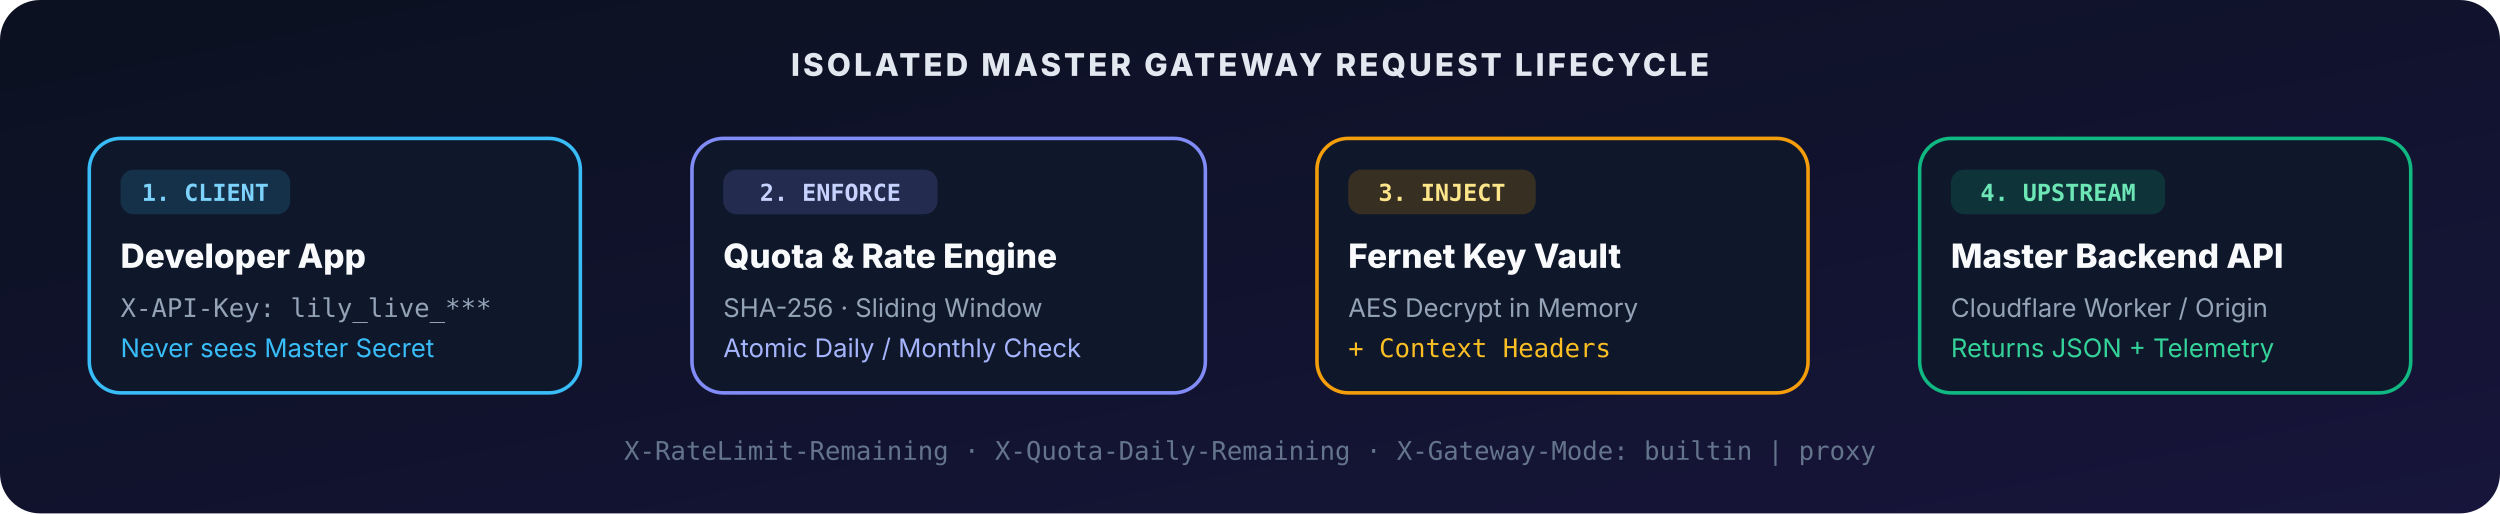
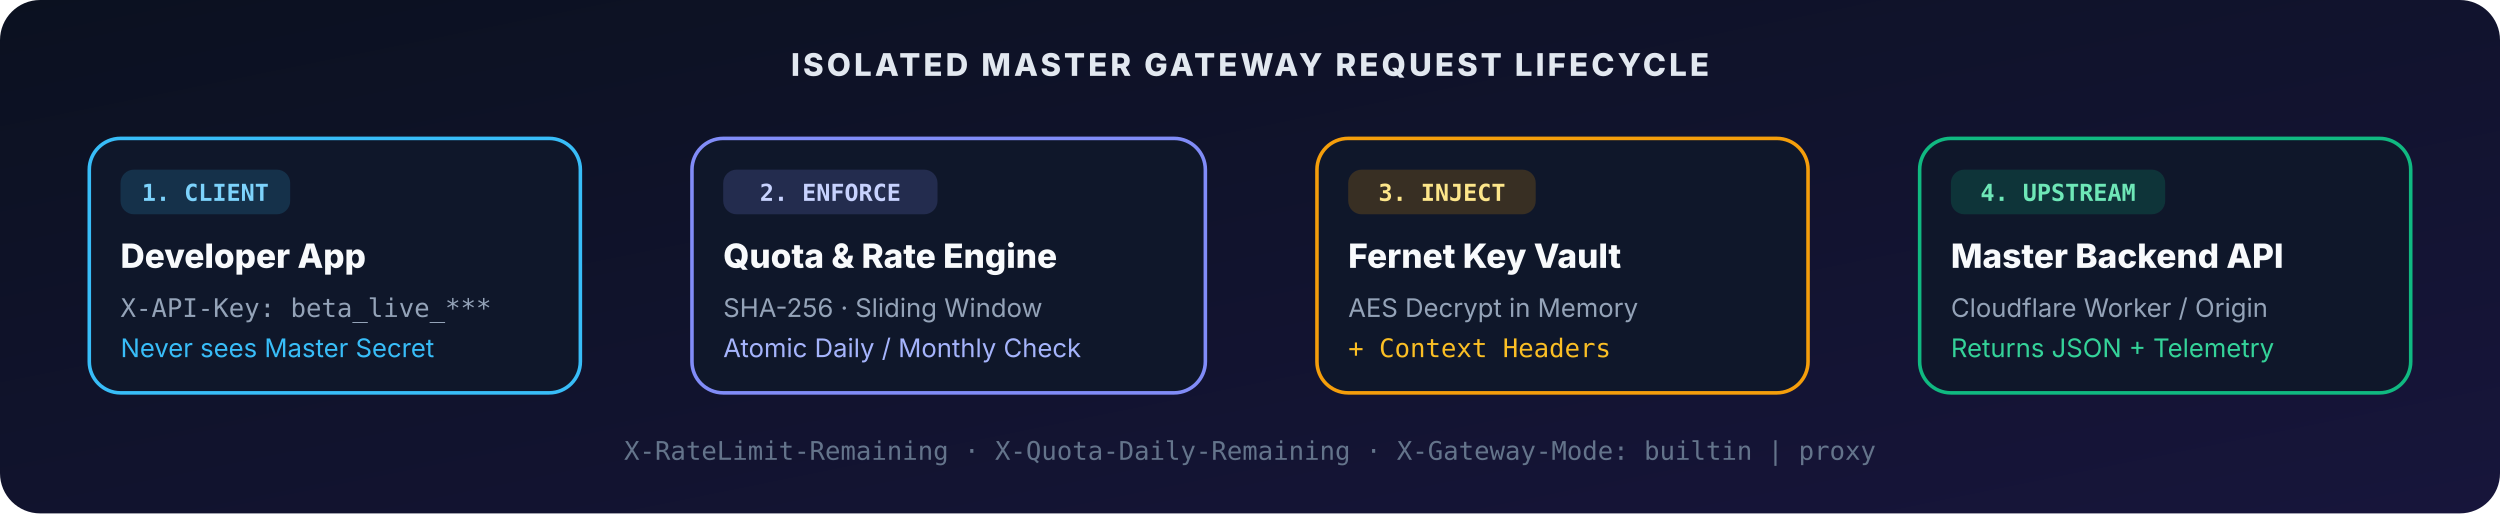
- <svg xmlns="http://www.w3.org/2000/svg" viewBox="0 0 1120 230" width="1120" height="230" role="img" aria-label="Lily API Hub Security and Gateway Pipeline">
+ <svg xmlns="http://www.w3.org/2000/svg" viewBox="0 0 1120 230" width="1120" height="230" role="img" aria-label="Beta API Hub Security and Gateway Pipeline">
  <defs>
    <linearGradient id="pipeBg" x1="0%" y1="0%" x2="100%" y2="100%">
      <stop offset="0%" stop-color="#0b1120" />
      <stop offset="100%" stop-color="#17153b" />
    </linearGradient>
    <linearGradient id="lineFlow" x1="0%" y1="0%" x2="100%" y2="0%">
      <stop offset="0%" stop-color="#38bdf8" />
      <stop offset="35%" stop-color="#818cf8" />
      <stop offset="70%" stop-color="#f59e0b" />
      <stop offset="100%" stop-color="#10b981" />
    </linearGradient>
    <clipPath id="archClip">
      <rect x="0" y="0" width="1120" height="230" rx="18" />
    </clipPath>
  </defs>
  <g clip-path="url(#archClip)">
    <rect width="1120" height="230" fill="url(#pipeBg)" />
    <text x="560" y="34" text-anchor="middle" fill="#e2e8f0" font-family="Inter, Segoe UI, sans-serif" font-size="14" font-weight="800" letter-spacing="1.4">
      ISOLATED MASTER GATEWAY REQUEST LIFECYCLE
    </text>
    <line x1="150" y1="118" x2="970" y2="118" stroke="url(#lineFlow)" stroke-width="3" stroke-dasharray="8 8" opacity="0.6">
      <animate attributeName="stroke-dashoffset" from="32" to="0" dur="1.4s" repeatCount="indefinite" />
    </line>
    <circle r="6" fill="#38bdf8">
      <animateMotion path="M 150 118 L 970 118" dur="3.4s" repeatCount="indefinite" />
    </circle>
    <circle r="5" fill="#e879f9">
      <animateMotion path="M 150 118 L 970 118" begin="1.7s" dur="3.4s" repeatCount="indefinite" />
    </circle>
    <g transform="translate(40, 62)">
      <rect width="220" height="114" rx="14" fill="#0f172a" stroke="#38bdf8" stroke-width="1.6" />
      <rect x="14" y="14" width="76" height="20" rx="6" fill="rgba(56,189,248,0.16)" />
      <text x="52" y="28" text-anchor="middle" fill="#7dd3fc" font-family="JetBrains Mono, monospace" font-size="10.5" font-weight="700">1. CLIENT</text>
      <text x="14" y="58" fill="#f8fafc" font-family="Inter, sans-serif" font-size="15" font-weight="800">Developer App</text>
-       <text x="14" y="80" fill="#94a3b8" font-family="JetBrains Mono, monospace" font-size="11.5">X-API-Key: lily_live_***</text>
+       <text x="14" y="80" fill="#94a3b8" font-family="JetBrains Mono, monospace" font-size="11.5">X-API-Key: beta_live_***</text>
      <text x="14" y="98" fill="#38bdf8" font-family="Inter, sans-serif" font-size="11.5">Never sees Master Secret</text>
    </g>
    <g transform="translate(310, 62)">
      <rect width="230" height="114" rx="14" fill="#0f172a" stroke="#818cf8" stroke-width="1.6" />
      <rect x="14" y="14" width="96" height="20" rx="6" fill="rgba(129,140,248,0.18)" />
      <text x="62" y="28" text-anchor="middle" fill="#c7d2fe" font-family="JetBrains Mono, monospace" font-size="10.5" font-weight="700">2. ENFORCE</text>
      <text x="14" y="58" fill="#f8fafc" font-family="Inter, sans-serif" font-size="15" font-weight="800">Quota &amp; Rate Engine</text>
      <text x="14" y="80" fill="#94a3b8" font-family="Inter, sans-serif" font-size="11.5">SHA-256 · Sliding Window</text>
      <text x="14" y="98" fill="#a5b4fc" font-family="Inter, sans-serif" font-size="11.5">Atomic Daily / Monthly Check</text>
    </g>
    <g transform="translate(590, 62)">
      <rect width="220" height="114" rx="14" fill="#0f172a" stroke="#f59e0b" stroke-width="1.6" />
      <rect x="14" y="14" width="84" height="20" rx="6" fill="rgba(245,158,11,0.18)" />
      <text x="56" y="28" text-anchor="middle" fill="#fde68a" font-family="JetBrains Mono, monospace" font-size="10.5" font-weight="700">3. INJECT</text>
      <text x="14" y="58" fill="#f8fafc" font-family="Inter, sans-serif" font-size="15" font-weight="800">Fernet Key Vault</text>
      <text x="14" y="80" fill="#94a3b8" font-family="Inter, sans-serif" font-size="11.5">AES Decrypt in Memory</text>
      <text x="14" y="98" fill="#fbbf24" font-family="JetBrains Mono, monospace" font-size="11.5">+ Context Headers</text>
    </g>
    <g transform="translate(860, 62)">
      <rect width="220" height="114" rx="14" fill="#0f172a" stroke="#10b981" stroke-width="1.6" />
      <rect x="14" y="14" width="96" height="20" rx="6" fill="rgba(16,185,129,0.18)" />
      <text x="62" y="28" text-anchor="middle" fill="#6ee7b7" font-family="JetBrains Mono, monospace" font-size="10.5" font-weight="700">4. UPSTREAM</text>
      <text x="14" y="58" fill="#f8fafc" font-family="Inter, sans-serif" font-size="15" font-weight="800">Master Backend API</text>
      <text x="14" y="80" fill="#94a3b8" font-family="Inter, sans-serif" font-size="11.5">Cloudflare Worker / Origin</text>
      <text x="14" y="98" fill="#34d399" font-family="Inter, sans-serif" font-size="11.5">Returns JSON + Telemetry</text>
    </g>
    <text x="560" y="206" text-anchor="middle" fill="#64748b" font-family="JetBrains Mono, monospace" font-size="11.5">
      X-RateLimit-Remaining · X-Quota-Daily-Remaining · X-Gateway-Mode: builtin | proxy
    </text>
  </g>
</svg>
